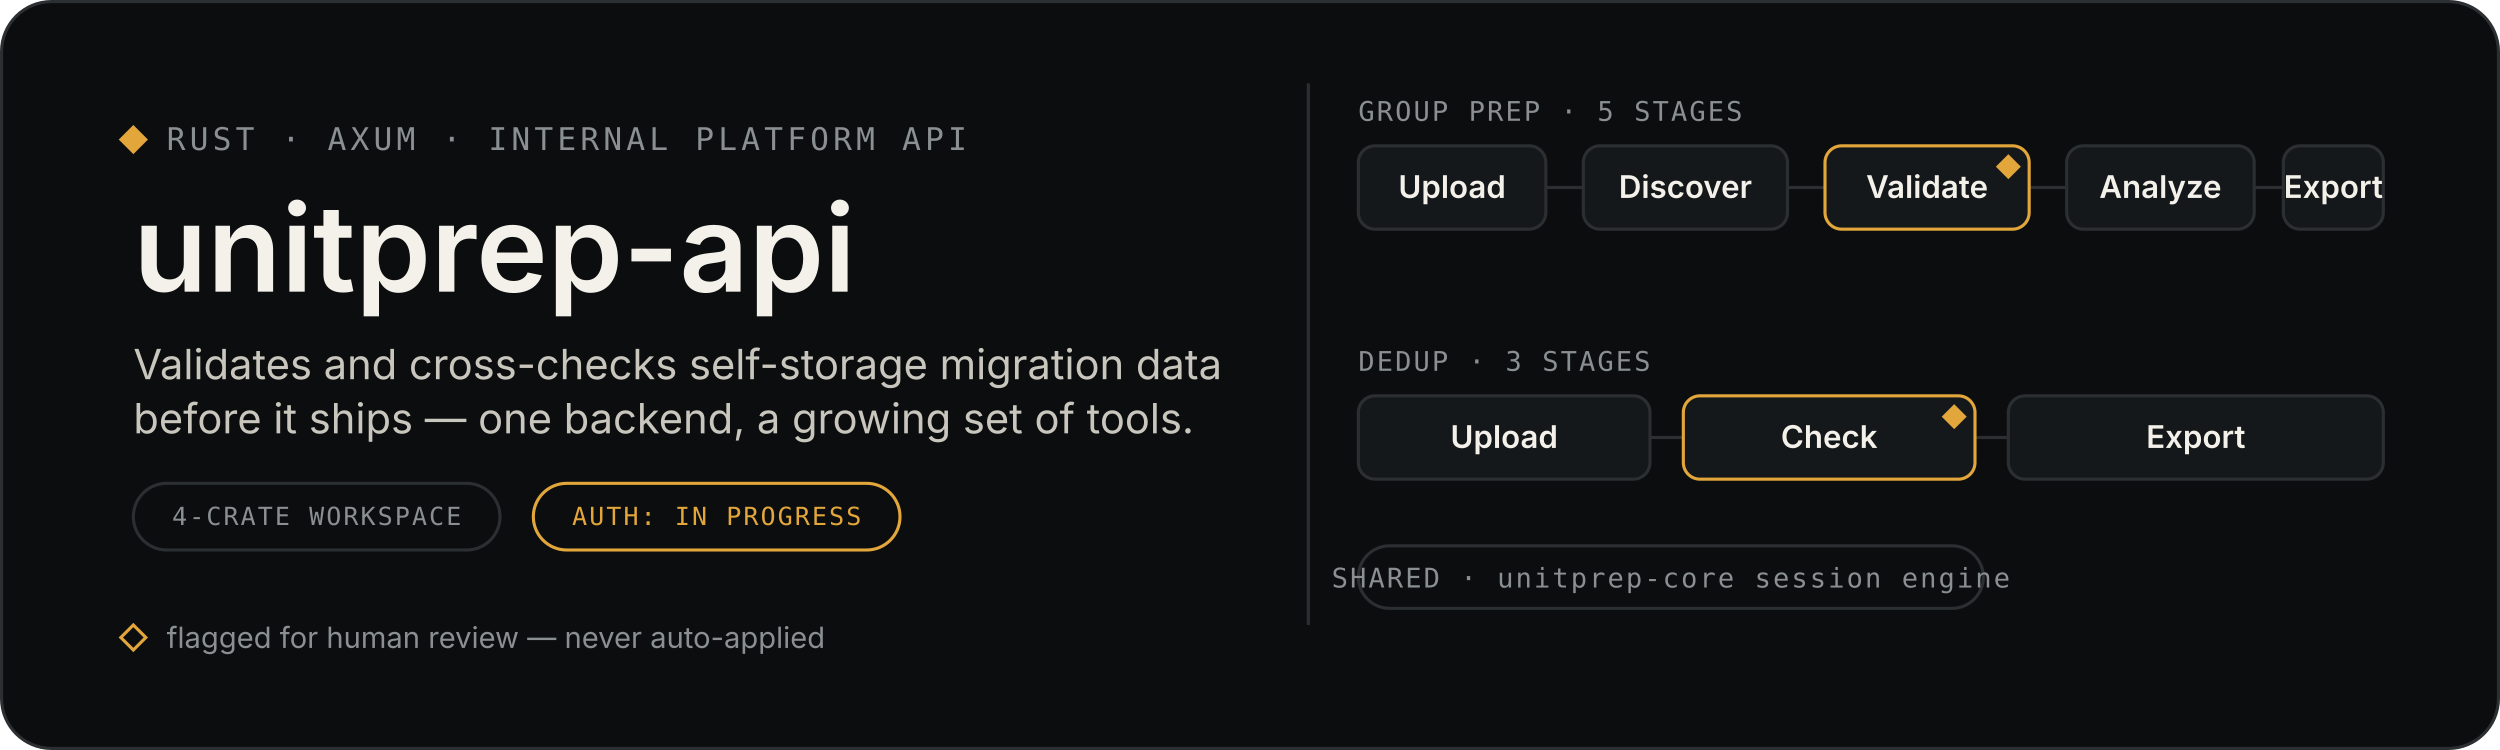
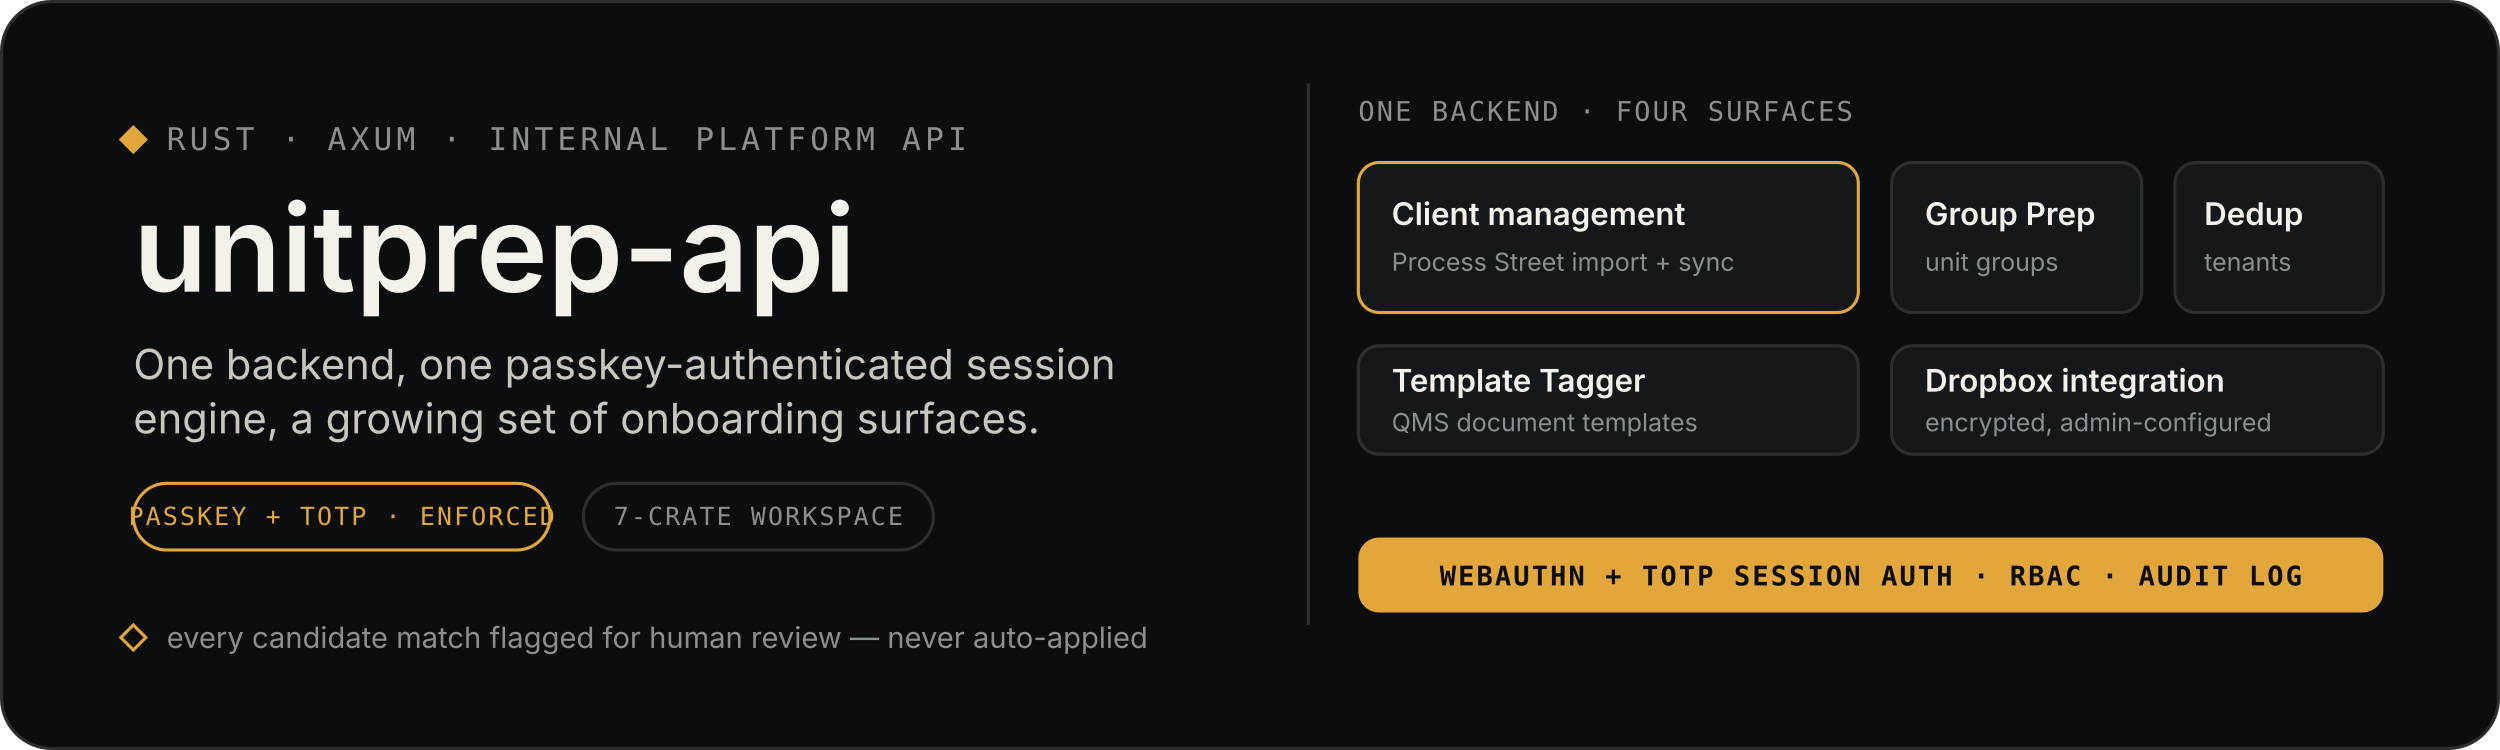
<svg xmlns="http://www.w3.org/2000/svg" width="1200" height="360" viewBox="0 0 1200 360" role="img" aria-labelledby="title desc">
  <defs>
    <style>
      .eyebrow { font: 15px ui-monospace, SFMono-Regular, Menlo, monospace; letter-spacing: 2px; fill: #8A8F92; }
      .name { font: 600 58px -apple-system, BlinkMacSystemFont, "Segoe UI", sans-serif; fill: #F4F1EA; }
      .desc { font: 20px -apple-system, BlinkMacSystemFont, "Segoe UI", sans-serif; fill: #C9C6BE; }
      .chip-label { font: 12px ui-monospace, SFMono-Regular, Menlo, monospace; letter-spacing: 1px; fill: #8A8F92; }
      .chip-label-accent { font: 12px ui-monospace, SFMono-Regular, Menlo, monospace; letter-spacing: 1px; fill: #E2A63B; }
      .legend { font: 14px -apple-system, BlinkMacSystemFont, "Segoe UI", sans-serif; fill: #8A8F92; }
      .row-label { font: 13px ui-monospace, SFMono-Regular, Menlo, monospace; letter-spacing: 1px; fill: #8A8F92; }
-       .stage { font: 600 15px -apple-system, BlinkMacSystemFont, "Segoe UI", sans-serif; fill: #F4F1EA; }
+       .surface { font: 600 15px -apple-system, BlinkMacSystemFont, "Segoe UI", sans-serif; fill: #F4F1EA; }
+       .surface-sub { font: 12px -apple-system, BlinkMacSystemFont, "Segoe UI", sans-serif; fill: #8A8F92; }
+       .foundation { font: 600 13px ui-monospace, SFMono-Regular, Menlo, monospace; letter-spacing: 1px; fill: #0B0D0E; }
    </style>
  </defs>
  <rect x="0.75" y="0.75" width="1198.5" height="358.5" rx="24" fill="#0B0D0E" stroke="#2B2F31" stroke-width="1.5" />
  <g id="title-block">
    <polygon points="64,60 71,67 64,74 57,67" fill="#E2A63B" />
    <text x="80" y="72" class="eyebrow">RUST · AXUM · INTERNAL PLATFORM API</text>
    <text x="64" y="140" class="name">unitprep-api</text>
-     <text x="64" y="182" class="desc">Validates and cross-checks self-storage migration data</text>
-     <text x="64" y="208" class="desc">before it ships — one backend, a growing set of tools.</text>
-     <rect x="64" y="232" width="176" height="32" rx="16" fill="none" stroke="#2B2F31" stroke-width="1.5" />
-     <text x="152" y="252" text-anchor="middle" class="chip-label">4-CRATE WORKSPACE</text>
-     <rect x="256" y="232" width="176" height="32" rx="16" fill="none" stroke="#E2A63B" stroke-width="1.5" />
-     <text x="344" y="252" text-anchor="middle" class="chip-label-accent">AUTH: IN PROGRESS</text>
+     <text x="64" y="182" class="desc">One backend, one passkey-authenticated session</text>
+     <text x="64" y="208" class="desc">engine, a growing set of onboarding surfaces.</text>
+     <rect x="64" y="232" width="200" height="32" rx="16" fill="none" stroke="#E2A63B" stroke-width="1.5" />
+     <text x="164" y="252" text-anchor="middle" class="chip-label-accent">PASSKEY + TOTP · ENFORCED</text>
+     <rect x="280" y="232" width="168" height="32" rx="16" fill="none" stroke="#2B2F31" stroke-width="1.5" />
+     <text x="364" y="252" text-anchor="middle" class="chip-label">7-CRATE WORKSPACE</text>
    <polygon points="64,300 70,306 64,312 58,306" fill="none" stroke="#E2A63B" stroke-width="1.5" />
-     <text x="80" y="311" class="legend">flagged for human review — never auto-applied</text>
+     <text x="80" y="311" class="legend">every candidate match flagged for human review — never auto-applied</text>
  </g>
  <g id="project-proof">
    <line x1="628" y1="40" x2="628" y2="300" stroke="#2B2F31" stroke-width="1.5" />
-     <text x="652" y="58" class="row-label">GROUP PREP · 5 STAGES</text>
-     <line x1="652" y1="90" x2="1144" y2="90" stroke="#2B2F31" stroke-width="1.5" />
-     <g transform="translate(652,70)">
-       <rect width="90" height="40" rx="8" fill="#15181A" stroke="#2B2F31" stroke-width="1.5" />
-       <text x="45" y="25" text-anchor="middle" class="stage">Upload</text>
+     <text x="652" y="58" class="row-label">ONE BACKEND · FOUR SURFACES</text>
+     <g transform="translate(652,78)">
+       <rect width="240" height="72" rx="10" fill="#15181A" stroke="#E2A63B" stroke-width="1.5" />
+       <text x="16" y="30" class="surface">Client management</text>
+       <text x="16" y="52" class="surface-sub">Process Street import + sync</text>
    </g>
-     <g transform="translate(760,70)">
-       <rect width="98" height="40" rx="8" fill="#15181A" stroke="#2B2F31" stroke-width="1.5" />
-       <text x="49" y="25" text-anchor="middle" class="stage">Discover</text>
+     <g transform="translate(908,78)">
+       <rect width="120" height="72" rx="10" fill="#15181A" stroke="#2B2F31" stroke-width="1.5" />
+       <text x="16" y="30" class="surface">Group Prep</text>
+       <text x="16" y="52" class="surface-sub">unit groups</text>
    </g>
-     <g transform="translate(876,70)">
-       <rect width="98" height="40" rx="8" fill="#15181A" stroke="#E2A63B" stroke-width="1.5" />
-       <text x="49" y="25" text-anchor="middle" class="stage">Validate</text>
-       <polygon points="88,4 94,10 88,16 82,10" fill="#E2A63B" />
+     <g transform="translate(1044,78)">
+       <rect width="100" height="72" rx="10" fill="#15181A" stroke="#2B2F31" stroke-width="1.5" />
+       <text x="14" y="30" class="surface">Dedup</text>
+       <text x="14" y="52" class="surface-sub">tenants</text>
    </g>
-     <g transform="translate(992,70)">
-       <rect width="90" height="40" rx="8" fill="#15181A" stroke="#2B2F31" stroke-width="1.5" />
-       <text x="45" y="25" text-anchor="middle" class="stage">Analyze</text>
+     <g transform="translate(652,166)">
+       <rect width="240" height="52" rx="10" fill="#15181A" stroke="#2B2F31" stroke-width="1.5" />
+       <text x="16" y="22" class="surface">Template Tagger</text>
+       <text x="16" y="41" class="surface-sub">QMS document templates</text>
    </g>
-     <g transform="translate(1096,70)">
-       <rect width="48" height="40" rx="8" fill="#15181A" stroke="#2B2F31" stroke-width="1.5" />
-       <text x="24" y="25" text-anchor="middle" class="stage">Export</text>
+     <g transform="translate(908,166)">
+       <rect width="236" height="52" rx="10" fill="#15181A" stroke="#2B2F31" stroke-width="1.5" />
+       <text x="16" y="22" class="surface">Dropbox integration</text>
+       <text x="16" y="41" class="surface-sub">encrypted, admin-configured</text>
    </g>
-     <text x="652" y="178" class="row-label">DEDUP · 3 STAGES</text>
-     <line x1="652" y1="210" x2="1144" y2="210" stroke="#2B2F31" stroke-width="1.5" />
-     <g transform="translate(652,190)">
-       <rect width="140" height="40" rx="8" fill="#15181A" stroke="#2B2F31" stroke-width="1.5" />
-       <text x="70" y="25" text-anchor="middle" class="stage">Upload</text>
-     </g>
-     <g transform="translate(808,190)">
-       <rect width="140" height="40" rx="8" fill="#15181A" stroke="#E2A63B" stroke-width="1.5" />
-       <text x="70" y="25" text-anchor="middle" class="stage">Check</text>
-       <polygon points="130,4 136,10 130,16 124,10" fill="#E2A63B" />
-     </g>
-     <g transform="translate(964,190)">
-       <rect width="180" height="40" rx="8" fill="#15181A" stroke="#2B2F31" stroke-width="1.5" />
-       <text x="90" y="25" text-anchor="middle" class="stage">Export</text>
-     </g>
-     <rect x="652" y="262" width="300" height="30" rx="15" fill="none" stroke="#2B2F31" stroke-width="1.5" />
-     <text x="802" y="282" text-anchor="middle" class="row-label">SHARED · unitprep-core session engine</text>
+     <rect x="652" y="258" width="492" height="36" rx="10" fill="#E2A63B" />
+     <text x="898" y="281" text-anchor="middle" class="foundation">WEBAUTHN + TOTP SESSION AUTH · RBAC · AUDIT LOG</text>
  </g>
</svg>
